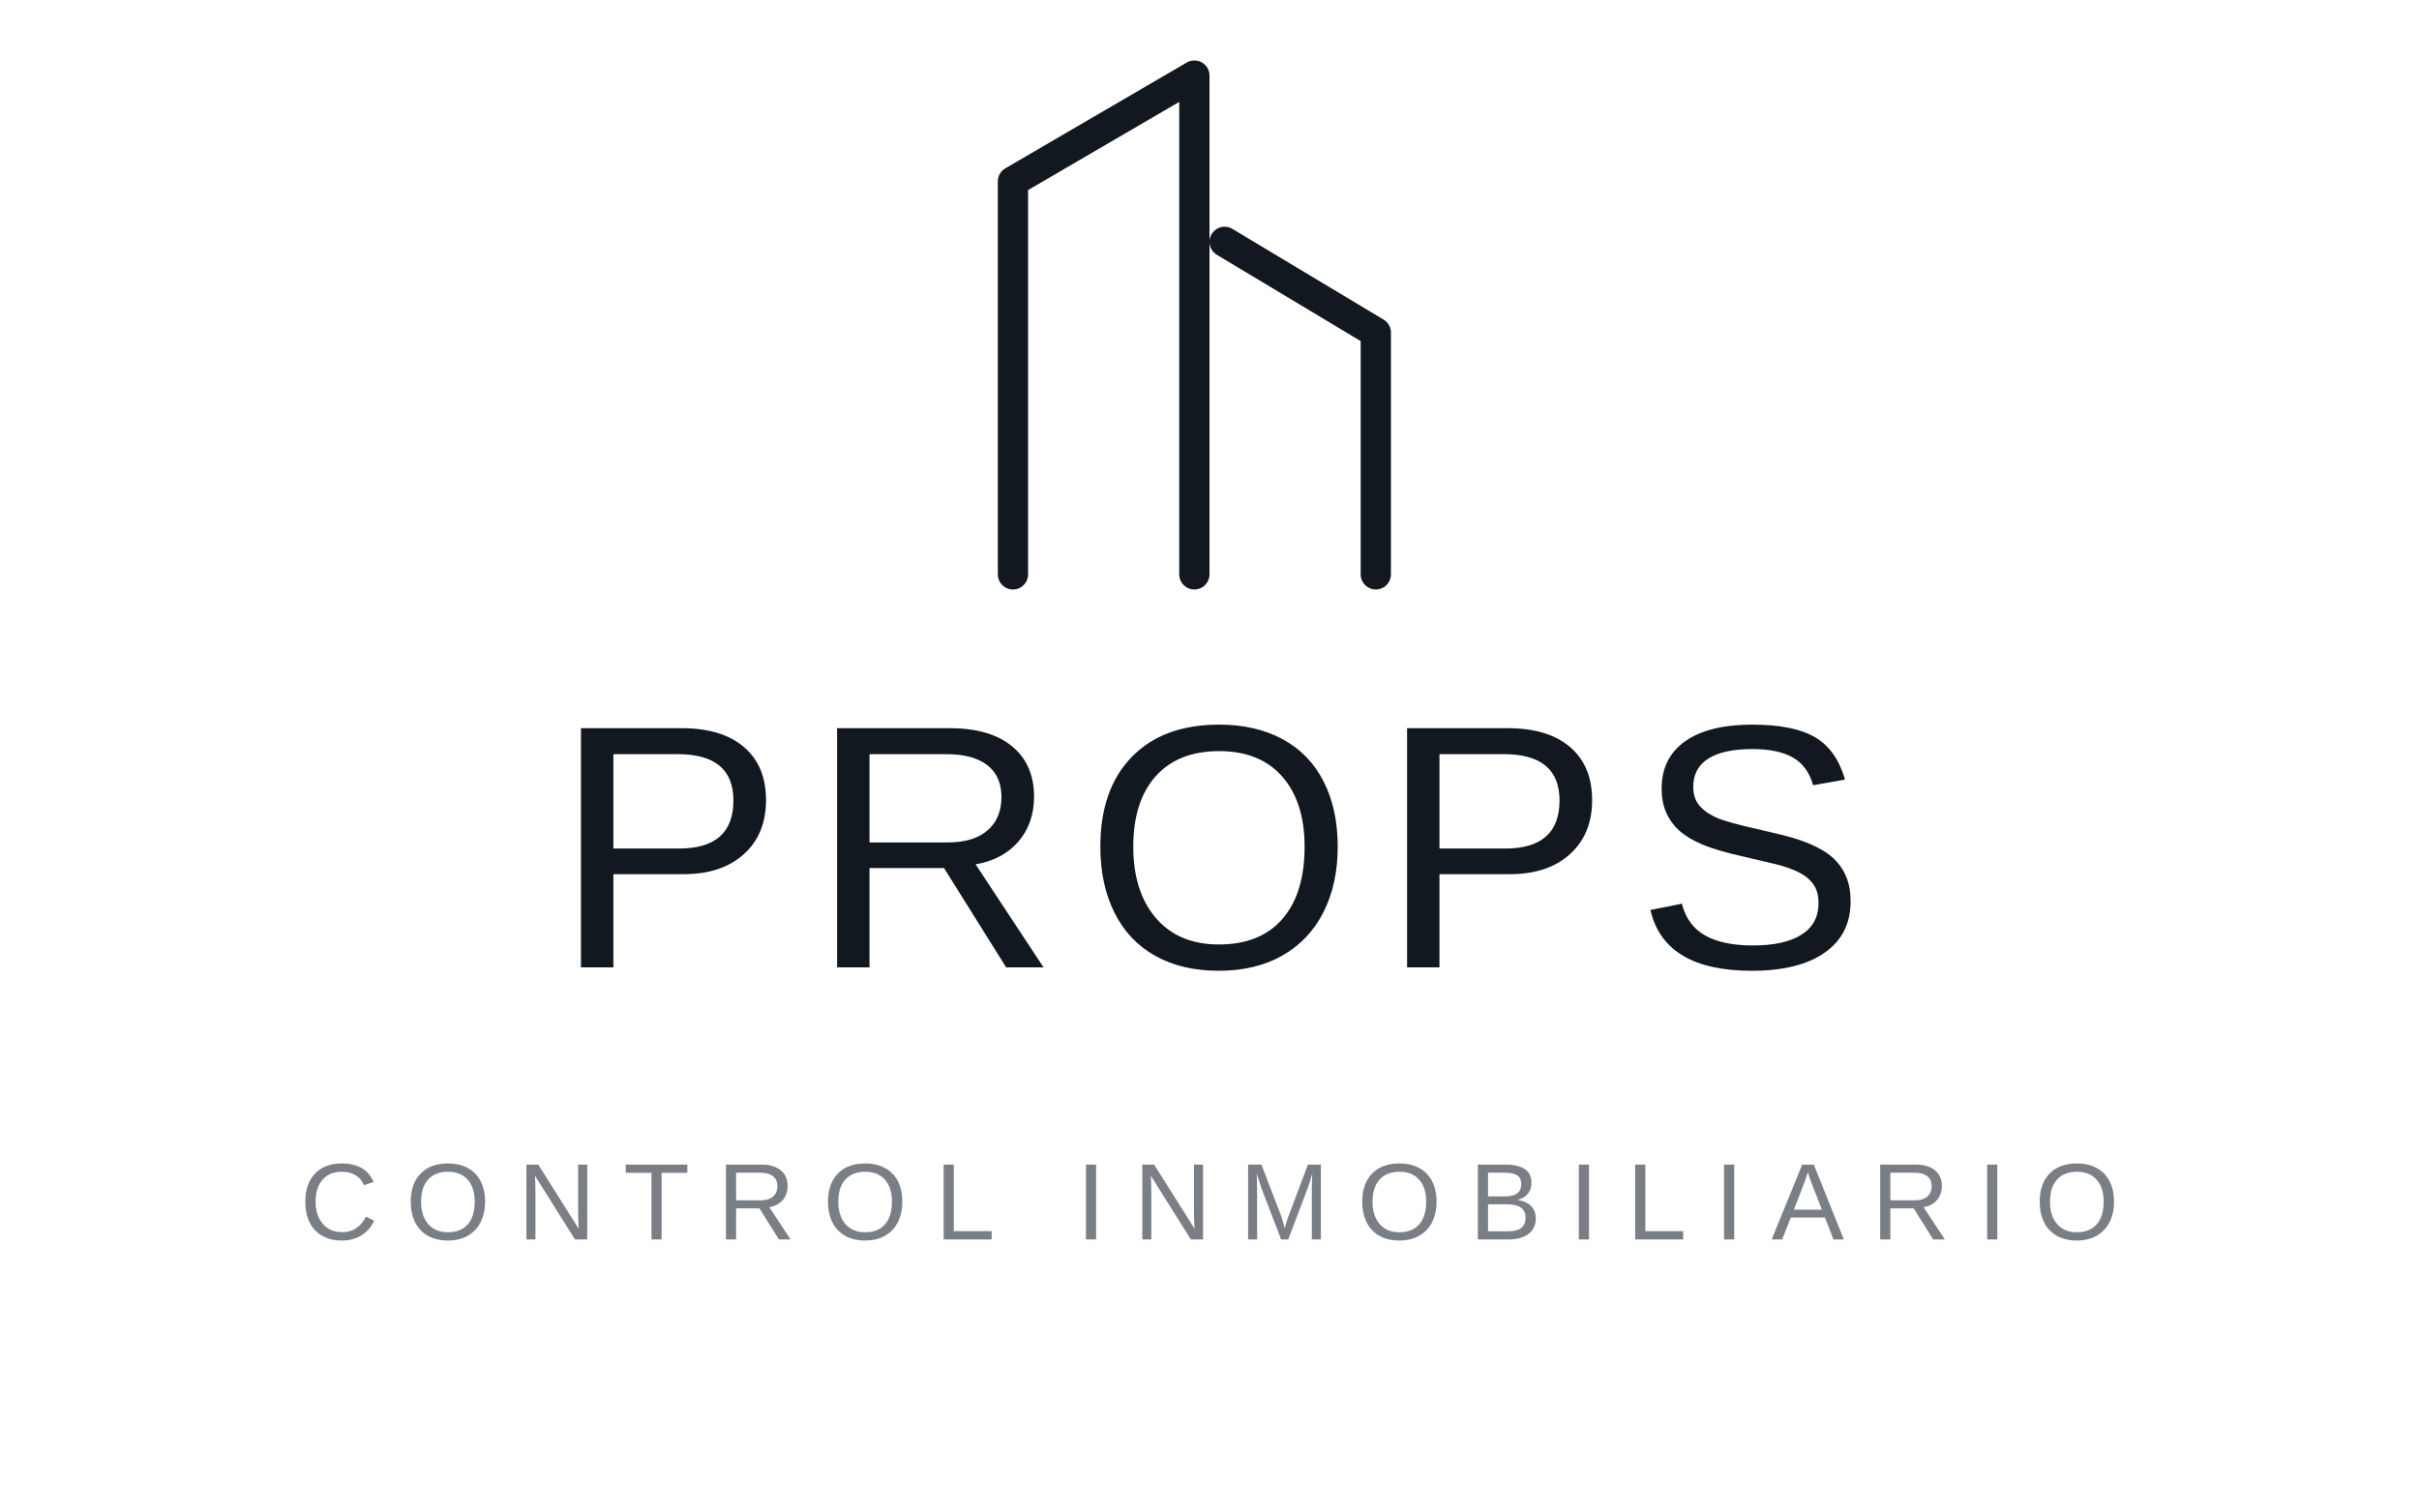
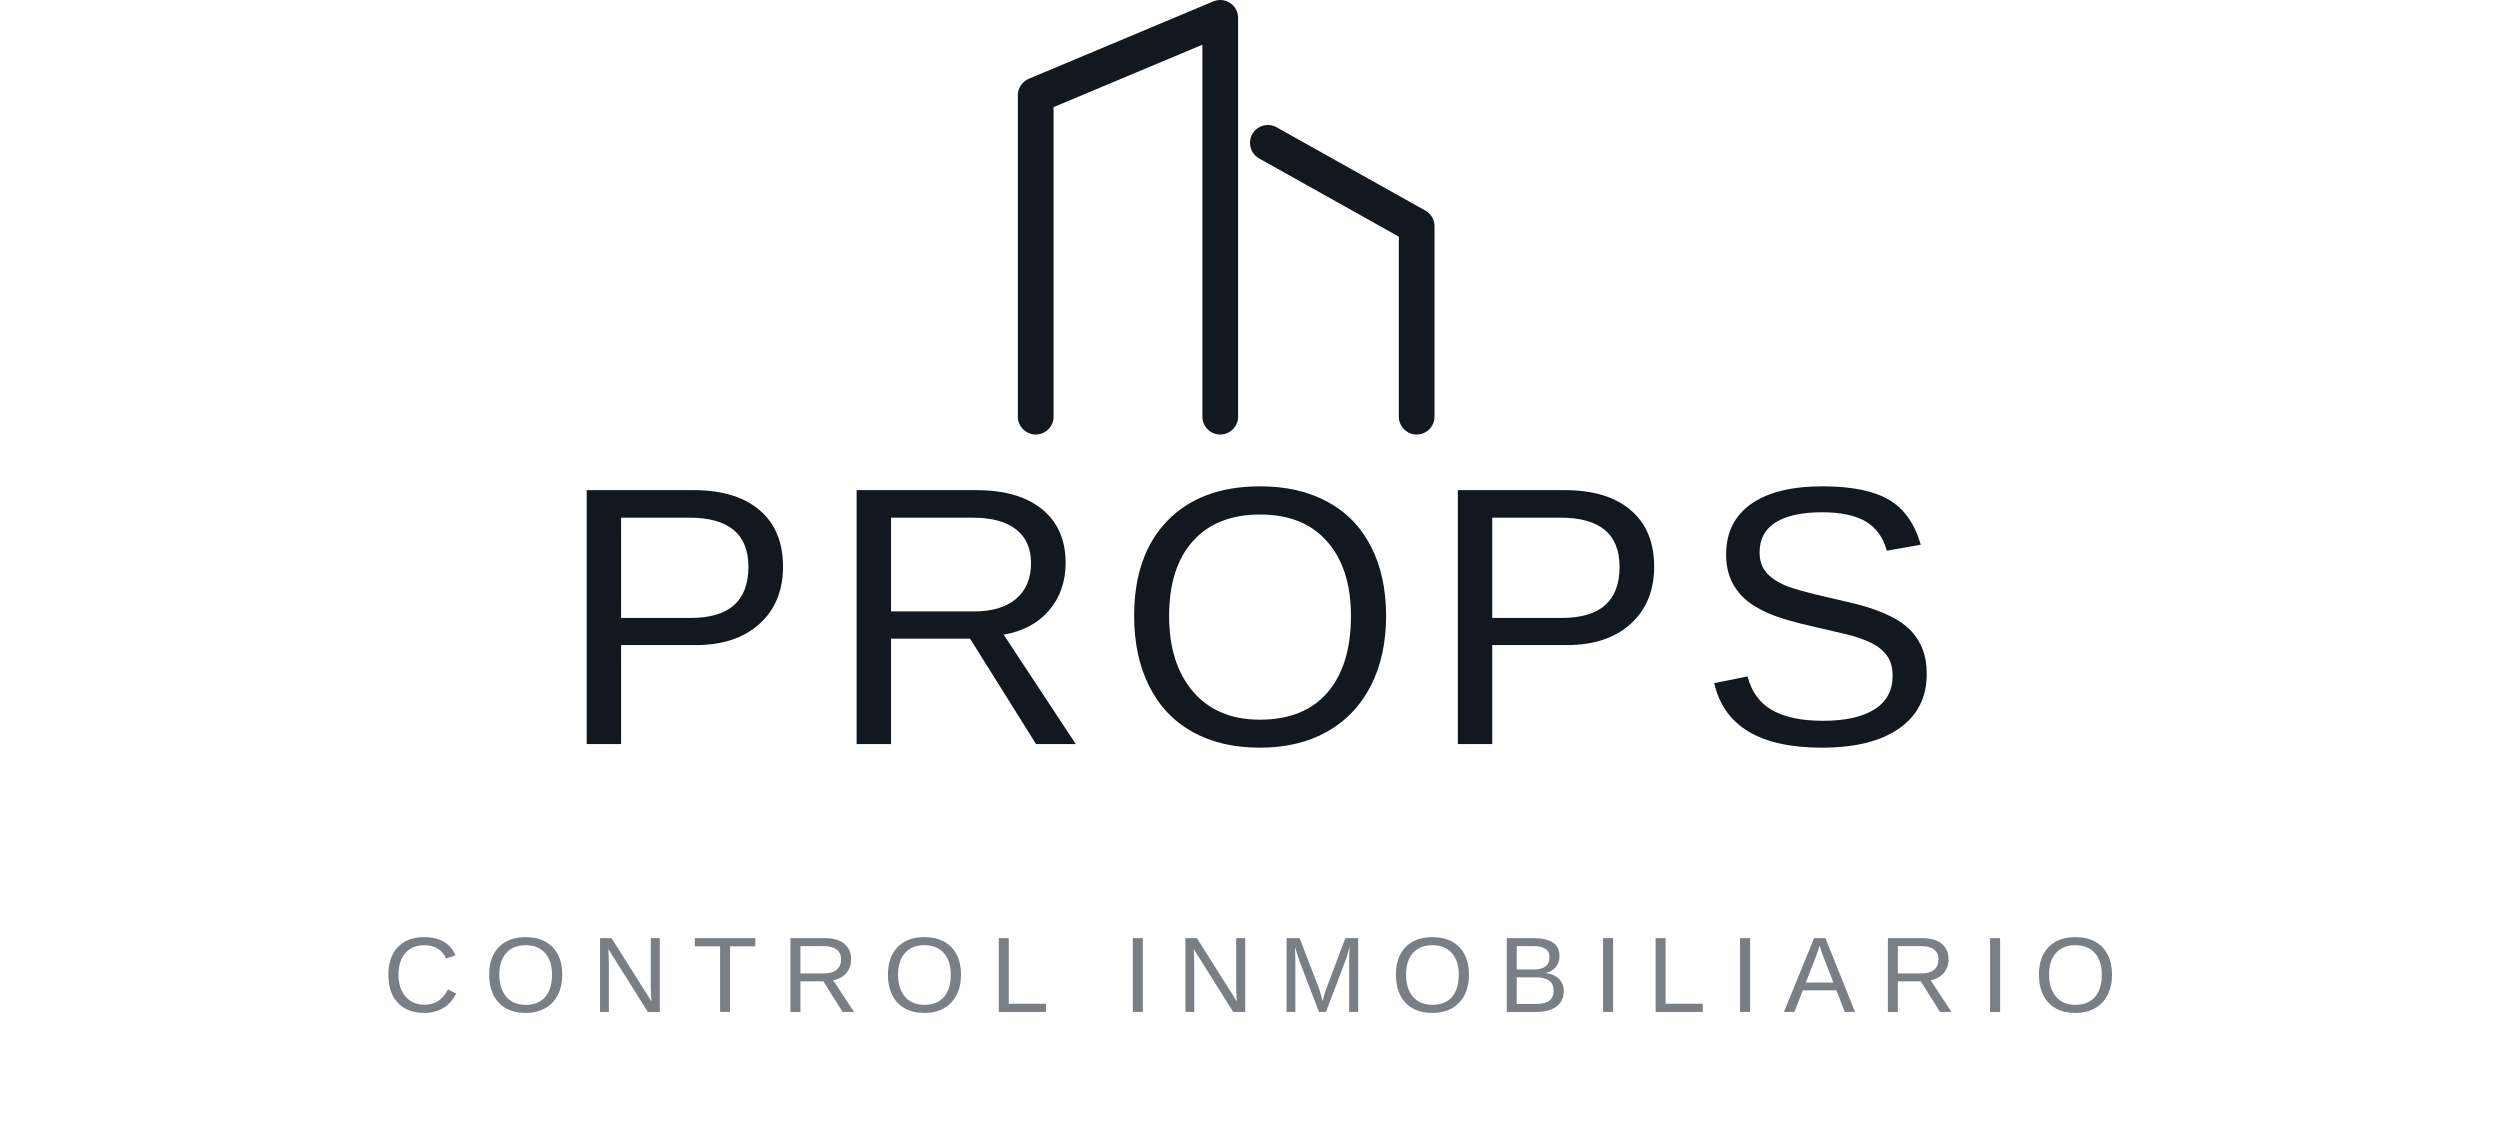
- <svg xmlns="http://www.w3.org/2000/svg" width="800" height="500" viewBox="0 0 800 500">
-   <g fill="none" stroke="#111820" stroke-width="10" stroke-linecap="round" stroke-linejoin="round">
-     <path d="M335 190 L335 60 L395 25 L395 190" />
-     <path d="M405 80 L455 110 L455 190" />
+ <svg xmlns="http://www.w3.org/2000/svg" width="420" height="190" viewBox="0 0 420 190">
+   <g fill="none" stroke="#111820" stroke-width="6" stroke-linecap="round" stroke-linejoin="round">
+     <path d="M174 70 L174 16 L205 3 L205 70" />
+     <path d="M213 24 L238 38 L238 70" />
  </g>
-   <text x="400" y="320" text-anchor="middle" font-family="Montserrat, Arial, sans-serif" font-size="115" font-weight="300" fill="#111820" letter-spacing="8">PROPS</text>
-   <text x="400" y="410" text-anchor="middle" font-family="Montserrat, Arial, sans-serif" font-size="36" font-weight="300" fill="#7A7F86" letter-spacing="9">CONTROL INMOBILIARIO</text>
+   <text x="210" y="125" text-anchor="middle" font-family="Montserrat, Arial, sans-serif" font-size="62" font-weight="300" fill="#111820" letter-spacing="4">PROPS</text>
+   <text x="210" y="170" text-anchor="middle" font-family="Montserrat, Arial, sans-serif" font-size="18" font-weight="300" fill="#7A7F86" letter-spacing="4">CONTROL INMOBILIARIO</text>
</svg>
